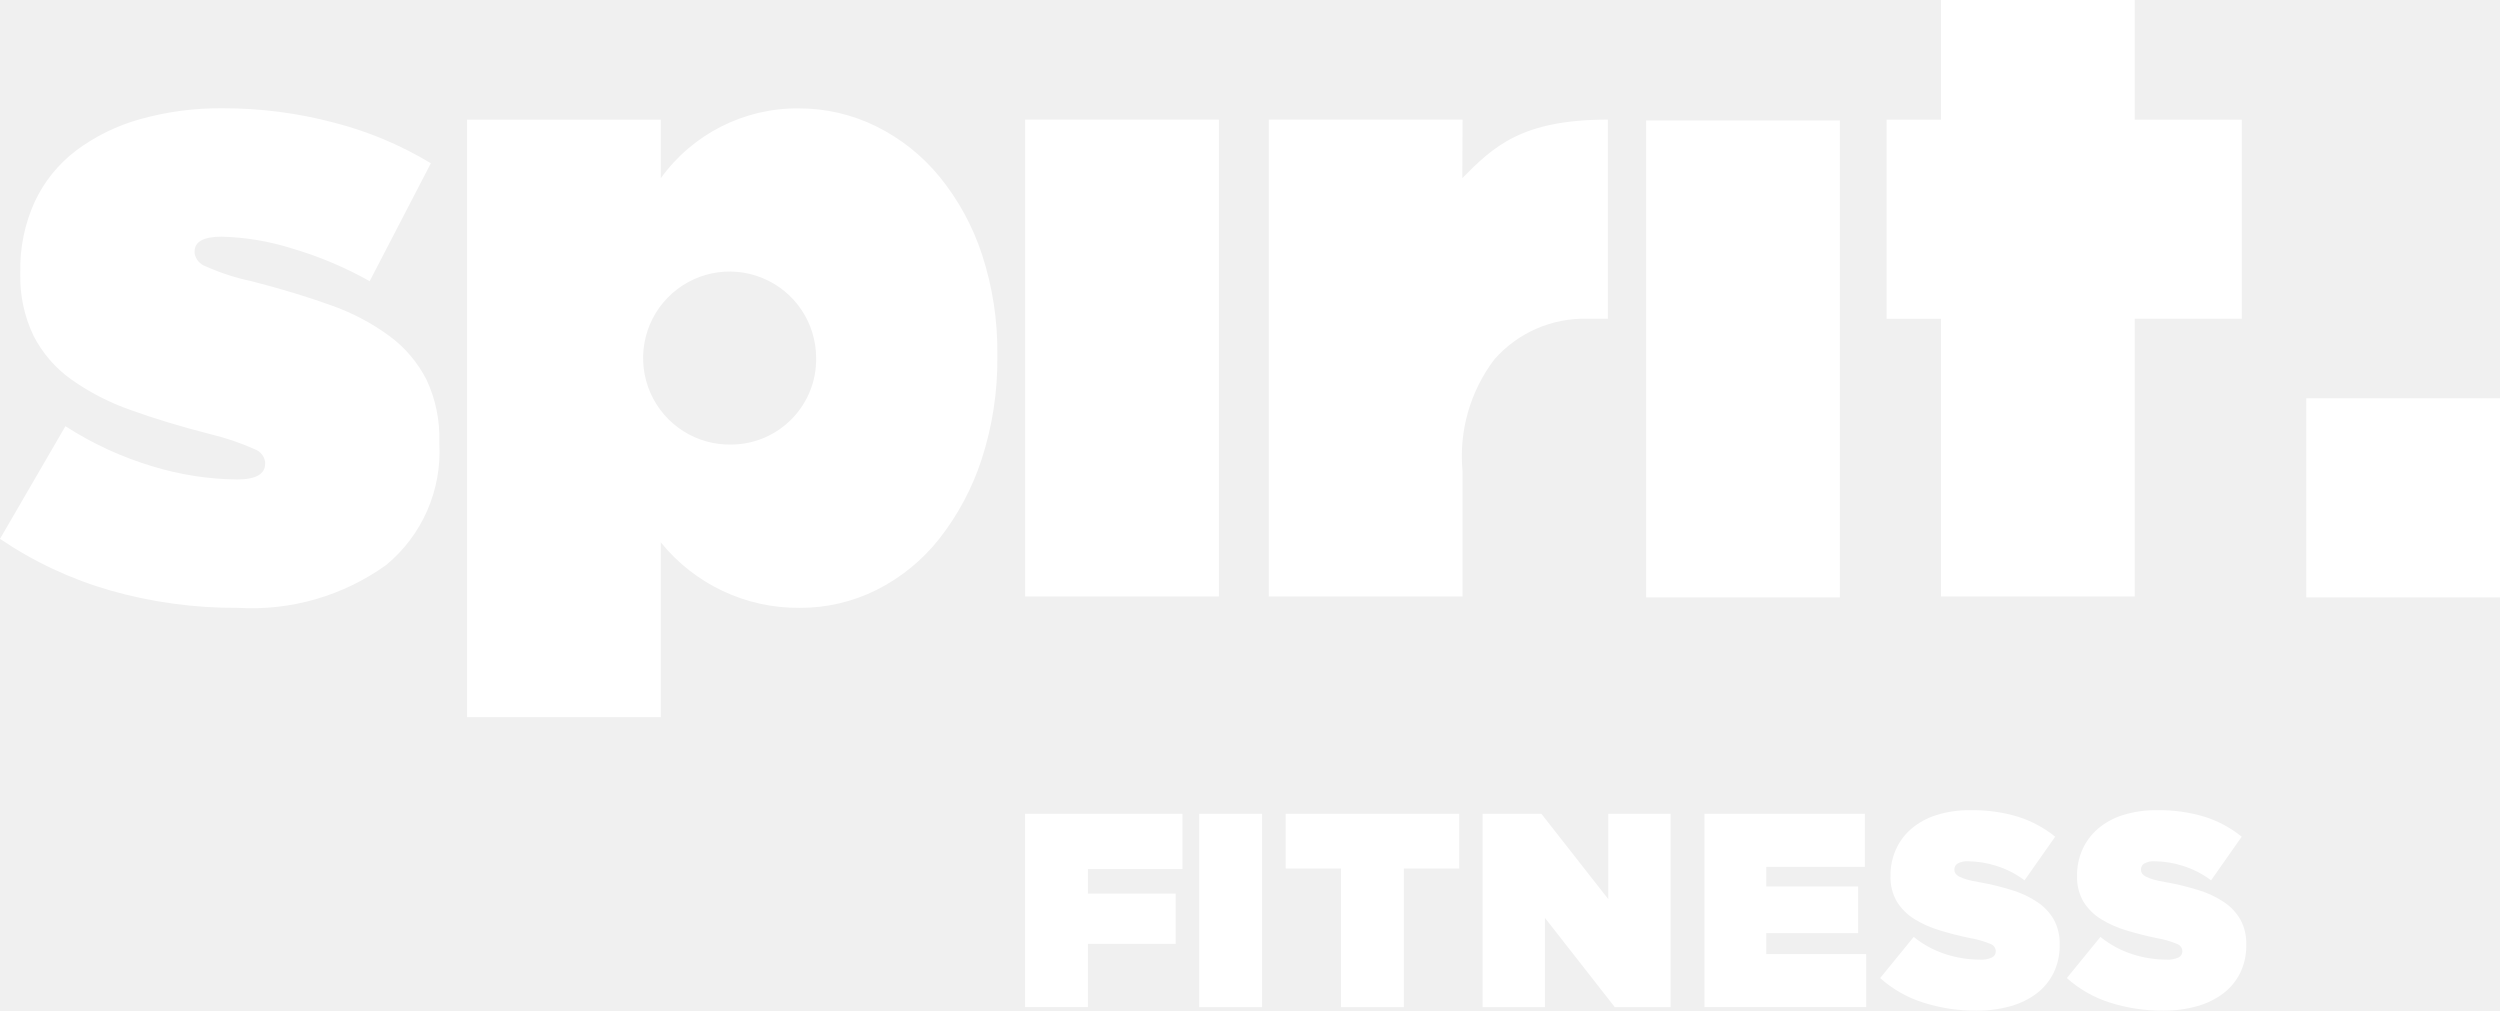
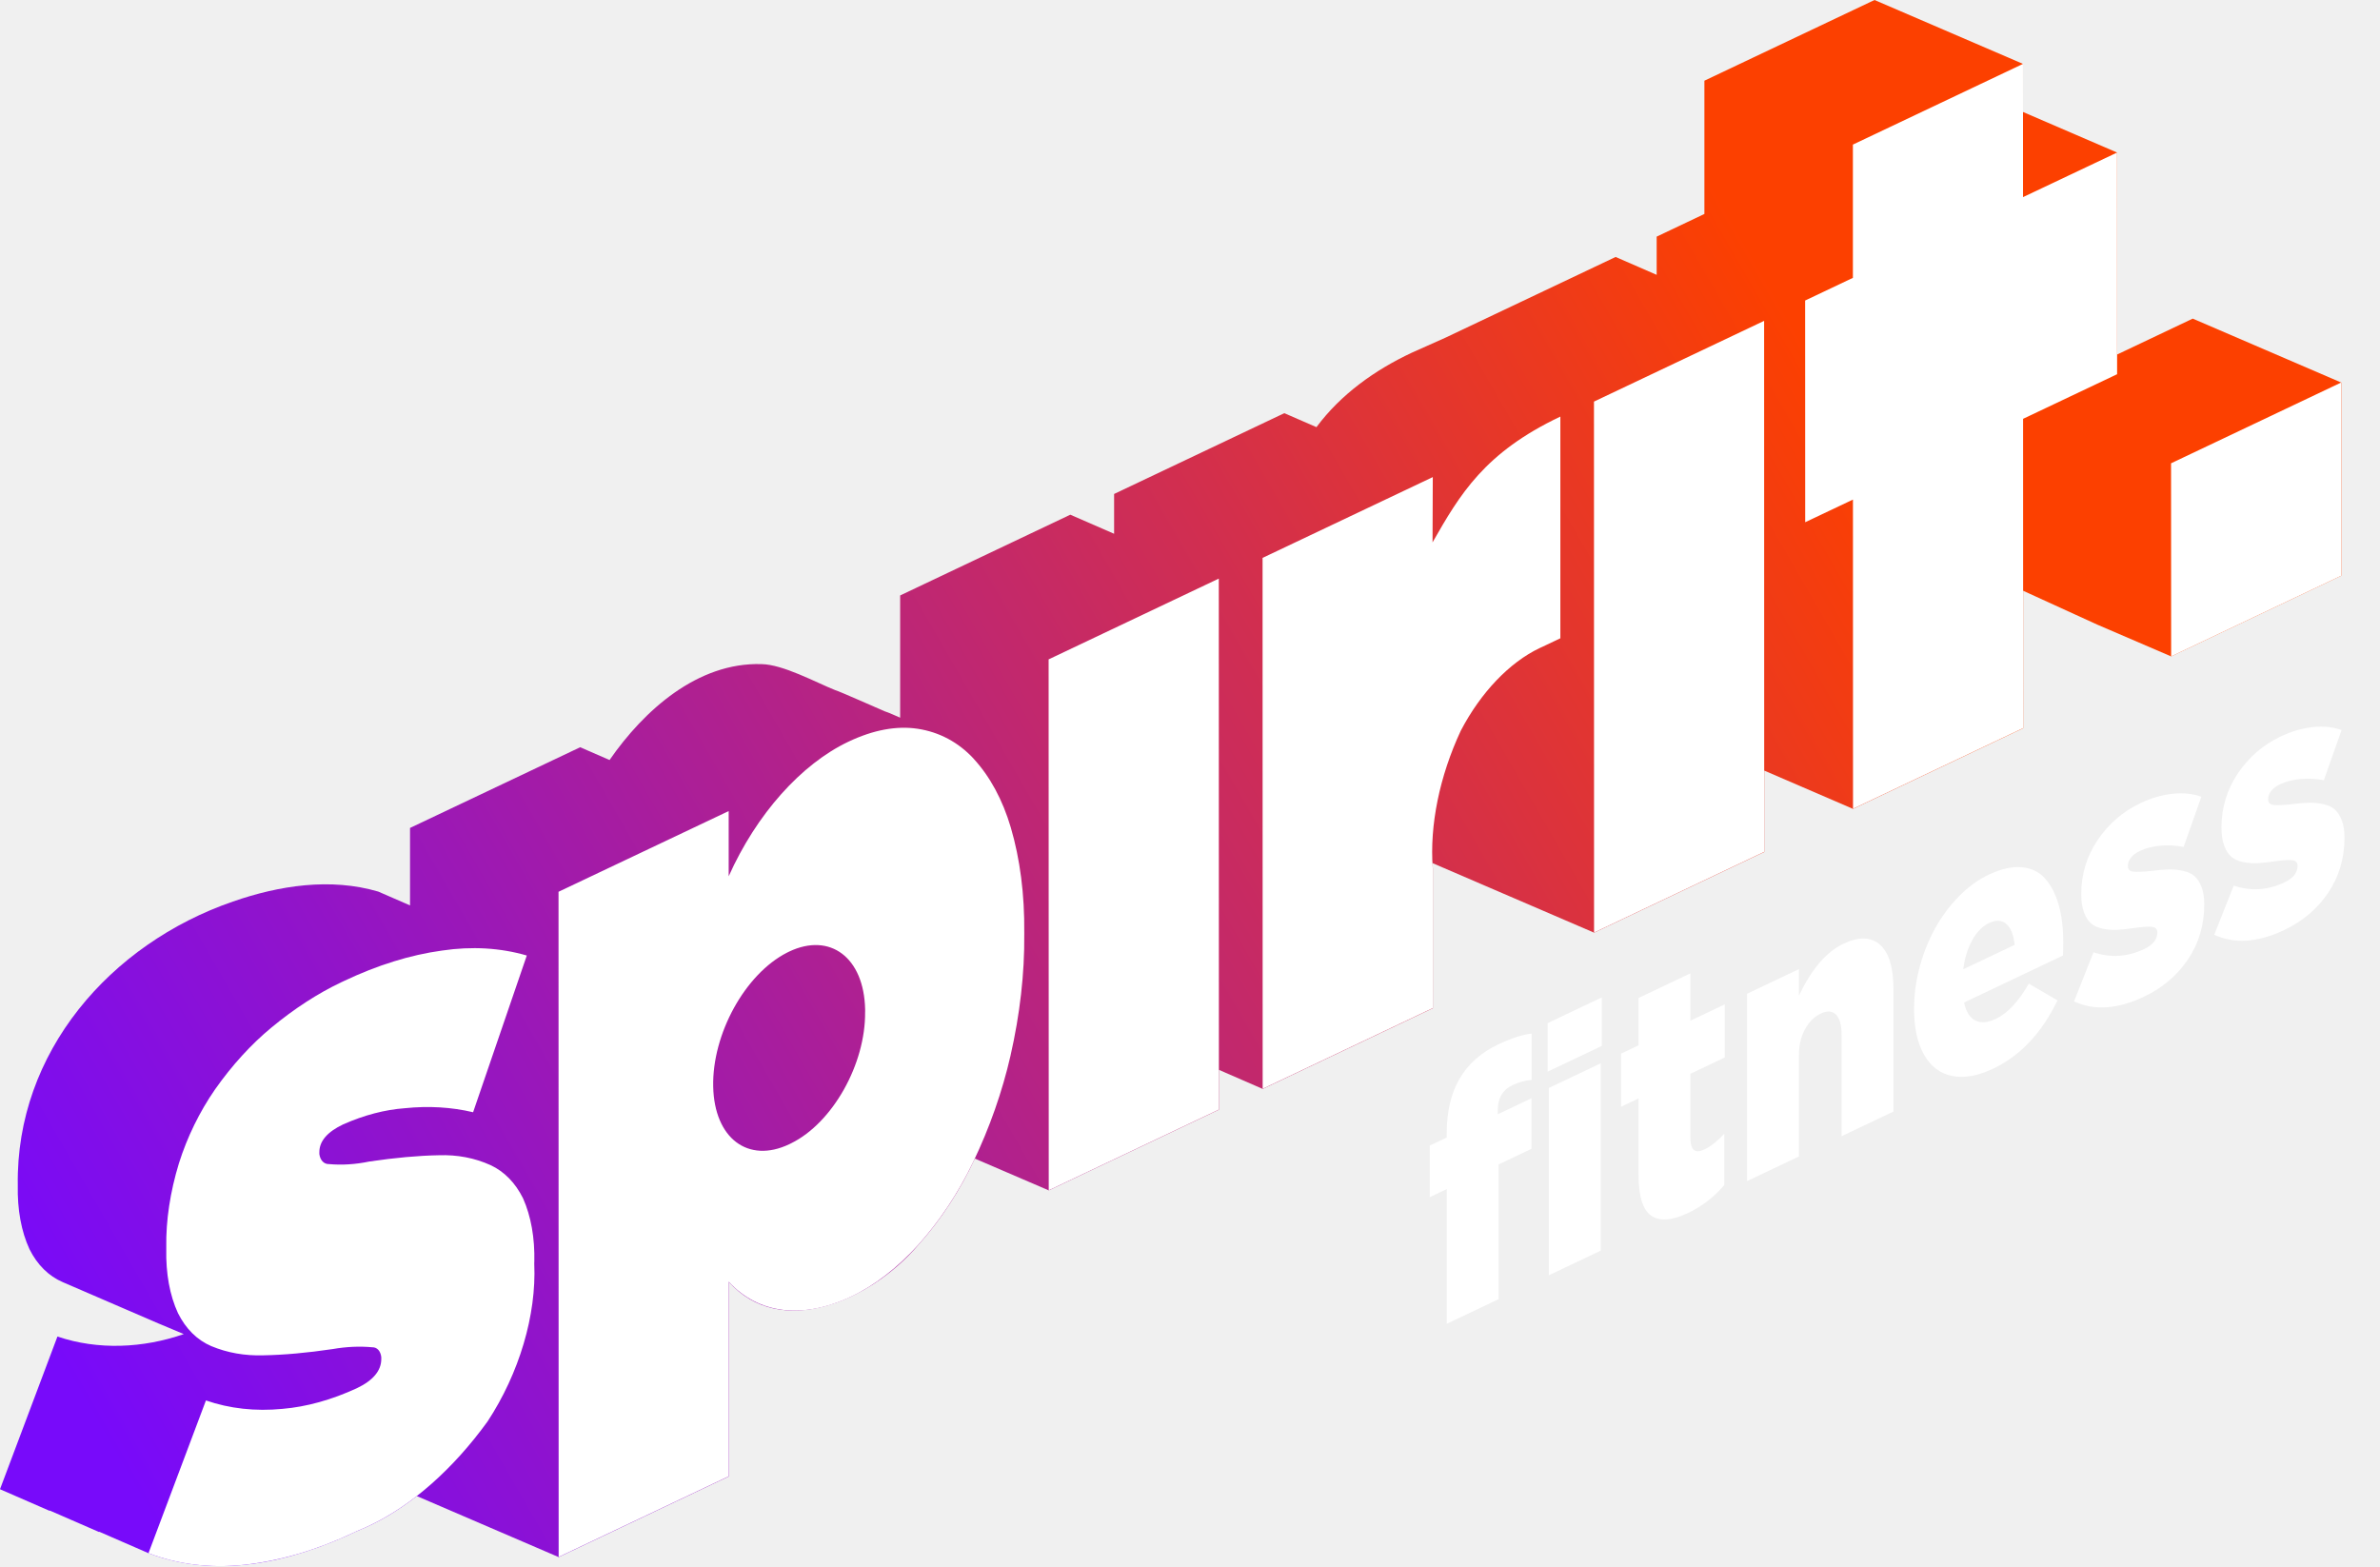
- <svg xmlns="http://www.w3.org/2000/svg" width="94" height="38" viewBox="0 0 94 38" fill="white">
-   <path id="Лого_" data-name="Лого " class="cls-1" d="M87.946,82.855a17.1,17.1,0,0,1-4.808-.656A14.583,14.583,0,0,1,79,80.261l2.46-4.236a12.794,12.794,0,0,0,3.276,1.51,11.264,11.264,0,0,0,3.179.493c0.7,0,1.054-.2,1.054-0.591V77.37a0.6,0.6,0,0,0-.384-0.476,9.6,9.6,0,0,0-1.694-.574q-1.661-.427-2.97-0.9a9.013,9.013,0,0,1-2.236-1.149,4.586,4.586,0,0,1-1.422-1.642,5.107,5.107,0,0,1-.5-2.348V70.212a6.065,6.065,0,0,1,.543-2.627,5.163,5.163,0,0,1,1.55-1.921,7.281,7.281,0,0,1,2.412-1.183,11.077,11.077,0,0,1,3.1-.41,16.2,16.2,0,0,1,4.2.542A13.515,13.515,0,0,1,95.2,66.139l-2.3,4.433a14.044,14.044,0,0,0-2.924-1.231,9.556,9.556,0,0,0-2.637-.442c-0.681,0-1.022.185-1.022,0.557v0.067a0.634,0.634,0,0,0,.416.491,8.469,8.469,0,0,0,1.725.559q1.66,0.427,2.971.9a8.427,8.427,0,0,1,2.22,1.166,4.688,4.688,0,0,1,1.39,1.642,5.15,5.15,0,0,1,.48,2.331v0.066a5.527,5.527,0,0,1-2,4.567A8.675,8.675,0,0,1,87.946,82.855Zm29.6-18.358h7.285V82.428h-7.285V64.5Zm9.163,0h7.284l-0.01,2.2c1.173-1.18,2.219-2.2,5.473-2.2v7.487h-0.766a4.506,4.506,0,0,0-3.5,1.527,6.015,6.015,0,0,0-1.2,4.187v4.73h-7.284V64.5Zm14.186,0.032h7.284V82.461h-7.284V64.53Zm18.37-.032V60h-7.284v4.5h-2.045v7.487h2.045V82.428h7.284V71.985h4.026V64.5h-4.026ZM173,82.461h-7.284V74.974H173v7.488ZM115.924,69.571a9.138,9.138,0,0,0-1.594-2.923,7.223,7.223,0,0,0-2.39-1.9,6.56,6.56,0,0,0-2.932-.673,6.324,6.324,0,0,0-5.162,2.626V64.5H96.561V86.964h7.285V80.392a6.639,6.639,0,0,0,5.225,2.463,6.407,6.407,0,0,0,2.885-.672,7.029,7.029,0,0,0,2.359-1.922,9.708,9.708,0,0,0,1.594-2.988A12.058,12.058,0,0,0,116.5,73.4V73.331A11.674,11.674,0,0,0,115.924,69.571Zm-9.4,7.144a3.253,3.253,0,1,1,3.163-3.252A3.208,3.208,0,0,1,106.529,76.715ZM117.542,90.6h5.919v2.076h-3.555V93.6h3.3v1.89h-3.3v2.376h-2.364V90.6Zm6.548,0h2.363v7.267H124.09V90.6Zm5.332,2.056h-2.08V90.6h6.525v2.056h-2.081v5.211h-2.364V92.654Zm5.323-2.056h2.212l2.515,3.208V90.6h2.343v7.267h-2.1l-2.625-3.354v3.354h-2.344V90.6Zm8.343,0h6.03v1.993h-3.707v0.737h3.455v1.755h-3.455v0.788h3.757v1.993h-6.08V90.6ZM153.319,98a6.406,6.406,0,0,1-2.014-.306,4.411,4.411,0,0,1-1.611-.919l1.262-1.547a3.73,3.73,0,0,0,1.212.654,4.229,4.229,0,0,0,1.263.2A0.952,0.952,0,0,0,153.9,96a0.252,0.252,0,0,0,.141-0.228V95.746a0.3,0.3,0,0,0-.206-0.257,3.507,3.507,0,0,0-.773-0.219q-0.6-.125-1.136-0.291a3.868,3.868,0,0,1-.95-0.425,2.029,2.029,0,0,1-.651-0.649,1.8,1.8,0,0,1-.242-0.97V92.913a2.376,2.376,0,0,1,.2-0.966,2.225,2.225,0,0,1,.576-0.779,2.706,2.706,0,0,1,.939-0.518,4.07,4.07,0,0,1,1.288-.187,5.879,5.879,0,0,1,1.8.249,4.273,4.273,0,0,1,1.389.748l-1.152,1.64a3.51,3.51,0,0,0-1.065-.545A3.613,3.613,0,0,0,153,92.384a0.707,0.707,0,0,0-.388.083,0.25,0.25,0,0,0-.127.218v0.022a0.237,0.237,0,0,0,.041.135,0.387,0.387,0,0,0,.146.12,1.483,1.483,0,0,0,.288.109c0.121,0.035.276,0.07,0.464,0.1a9.772,9.772,0,0,1,1.232.3,3.537,3.537,0,0,1,.955.452,1.973,1.973,0,0,1,.616.659,1.869,1.869,0,0,1,.217.934V95.54a2.326,2.326,0,0,1-.222,1.028,2.19,2.19,0,0,1-.626.772,2.93,2.93,0,0,1-.985.488A4.541,4.541,0,0,1,153.319,98Zm7.02,0a6.412,6.412,0,0,1-2.015-.306,4.42,4.42,0,0,1-1.611-.919l1.263-1.547a3.72,3.72,0,0,0,1.212.654,4.228,4.228,0,0,0,1.262.2A0.949,0.949,0,0,0,160.914,96a0.252,0.252,0,0,0,.142-0.228V95.746a0.3,0.3,0,0,0-.207-0.257,3.49,3.49,0,0,0-.773-0.219q-0.6-.125-1.136-0.291a3.885,3.885,0,0,1-.95-0.425,2.049,2.049,0,0,1-.651-0.649,1.812,1.812,0,0,1-.242-0.97V92.913a2.36,2.36,0,0,1,.2-0.966,2.225,2.225,0,0,1,.576-0.779,2.7,2.7,0,0,1,.938-0.518,4.081,4.081,0,0,1,1.289-.187,5.884,5.884,0,0,1,1.8.249,4.278,4.278,0,0,1,1.388.748l-1.151,1.64a3.5,3.5,0,0,0-1.066-.545,3.6,3.6,0,0,0-1.055-.171,0.713,0.713,0,0,0-.389.083,0.251,0.251,0,0,0-.126.218v0.022a0.244,0.244,0,0,0,.04.135,0.4,0.4,0,0,0,.146.12,1.509,1.509,0,0,0,.288.109c0.122,0.035.276,0.07,0.465,0.1a9.858,9.858,0,0,1,1.232.3,3.566,3.566,0,0,1,.955.452,1.983,1.983,0,0,1,.616.659,1.879,1.879,0,0,1,.217.934V95.54a2.326,2.326,0,0,1-.222,1.028,2.182,2.182,0,0,1-.627.772,2.911,2.911,0,0,1-.985.488A4.534,4.534,0,0,1,160.339,98Z" transform="translate(-79 -60)" />
+ <svg xmlns="http://www.w3.org/2000/svg" xmlns:xlink="http://www.w3.org/1999/xlink" viewBox="0 0 774.77 509.8">
+   <defs>
+     <style>.f{fill:url(#e);}.g{fill:url(#d);}.h{fill:#fc4000;}.i{fill:#fff;}.j{fill:#780afa;}</style>
+     <linearGradient id="d" x1="68.41" y1="528.57" x2="638.54" y2="200.06" gradientTransform="matrix(1, 0, 0, 1, 0, 0)" gradientUnits="userSpaceOnUse">
+       <stop offset="0" stop-color="#780afa" />
+       <stop offset=".22" stop-color="#9214c8" />
+       <stop offset=".71" stop-color="#d32f4c" />
+       <stop offset="1" stop-color="#fc4000" />
+     </linearGradient>
+     <linearGradient id="e" x1="28.63" y1="459.54" x2="598.77" y2="131.03" xlink:href="#d" />
+   </defs>
+   <g id="a" />
+   <g id="b">
+     <g id="c">
+       <g>
+         <path class="j" d="M764.62,196.59s.02,.01,.03,.02c-.02-.01-.04-.02-.05-.02h.02Z" />
+         <g>
+           <path class="i" d="M465.45,389.7v-16.78l5.51-2.62v-1.32c0-7.06,1.37-12.96,4.1-17.7,2.79-4.84,6.99-8.59,12.61-11.26,4.36-2.07,8.01-3.26,10.94-3.55v15.08c-2.12,.17-4.21,.73-6.24,1.7-3.19,1.51-4.78,4.2-4.78,8.05v1.43l10.94-5.2v16.45l-10.67,5.07v43.86l-16.88,8.02v-43.86l-5.51,2.62Z" />
+           <path class="i" d="M503.81,348.85v-15.79l17.62-8.37v15.79l-17.62,8.37Zm.39,66.29v-60.97l16.88-8.02v60.97l-16.88,8.02Z" />
+           <path class="i" d="M527.72,360.27v-17.28l5.68-2.7v-15.41l16.88-8.02v15.41l11.2-5.32v17.28l-11.2,5.32v20.68c0,2.13,.38,3.51,1.13,4.12,.75,.62,1.92,.55,3.51-.21,2.05-.98,4.18-2.67,6.38-5.07v16.7c-3.33,3.91-7.23,6.94-11.72,9.07-5.27,2.5-9.28,2.81-12.04,.91-2.76-1.89-4.14-6.36-4.14-13.39v-24.79l-5.68,2.7Z" />
+           <path class="i" d="M568.73,384.47v-60.97l16.88-8.02v8.64c4.12-8.63,8.92-14.25,14.41-16.86,5.09-2.42,9.09-2.32,12,.3,2.91,2.62,4.36,7.41,4.36,14.38v39.9l-16.88,8.02v-32.93c0-3.26-.62-5.48-1.85-6.67-1.23-1.19-2.88-1.29-4.94-.31-2.12,1.01-3.83,2.72-5.14,5.13-1.31,2.42-1.96,5.23-1.96,8.45v32.93l-16.88,8.02Z" />
+           <path class="i" d="M623.1,328.2c0-4.4,.6-8.85,1.8-13.35,1.2-4.5,2.86-8.67,4.97-12.51,2.11-3.85,4.68-7.32,7.7-10.43,3.02-3.11,6.29-5.49,9.78-7.15,4.02-1.91,7.61-2.73,10.76-2.45,3.15,.28,5.7,1.51,7.64,3.69,1.94,2.18,3.41,5.01,4.4,8.5,1,3.49,1.5,7.52,1.5,12.11,0,1.95-.03,3.43-.09,4.44l-32.2,15.3c.67,3.02,1.9,4.97,3.71,5.86,1.81,.88,4.04,.69,6.71-.57,3.76-1.79,7.32-5.6,10.67-11.43l9.33,5.45c-5.12,10.61-12.09,18.01-20.92,22.21-5,2.38-9.46,3.17-13.37,2.39-3.91-.79-6.95-3.08-9.13-6.89-2.19-3.8-3.28-8.86-3.28-15.17Zm16.01-12.67l16.71-7.94c-.32-3.26-1.21-5.53-2.69-6.81-1.48-1.28-3.36-1.38-5.64-.29-2.17,1.03-4,2.9-5.49,5.61-1.49,2.71-2.45,5.85-2.89,9.43Z" />
+           <path class="i" d="M675.17,325.97l6.34-15.98c5.55,1.89,11.06,1.54,16.53-1.06,2.83-1.35,4.25-3.14,4.25-5.39,0-1.07-.58-1.68-1.74-1.82-1.16-.15-3.15,0-5.99,.41-2.14,.3-3.96,.49-5.47,.57-1.5,.07-3.04-.05-4.6-.38-1.56-.33-2.81-.89-3.75-1.69-.94-.8-1.71-2-2.32-3.6-.61-1.6-.91-3.58-.91-5.93,0-6.46,1.78-12.33,5.34-17.62,3.56-5.29,8.2-9.3,13.93-12.02,3.53-1.68,7.03-2.7,10.5-3.06,3.47-.36,6.58-.04,9.33,.97l-5.77,16.33c-2.49-.49-5.01-.63-7.55-.4-2.55,.23-4.77,.8-6.68,1.7-1.27,.61-2.24,1.33-2.91,2.19-.67,.85-1,1.76-1,2.72,0,1.07,.57,1.68,1.71,1.83,1.14,.15,3.17,.07,6.1-.25,2.14-.27,3.96-.42,5.47-.46,1.5-.04,3.04,.11,4.6,.44,1.56,.33,2.81,.89,3.75,1.69,.94,.8,1.71,1.98,2.32,3.52,.61,1.55,.91,3.46,.91,5.75,0,6.66-1.76,12.62-5.29,17.86-3.53,5.25-8.3,9.3-14.32,12.16-8.59,4.08-16.19,4.6-22.78,1.54Z" />
+           <path class="i" d="M720.82,304.27l6.34-15.98c5.55,1.89,11.06,1.54,16.53-1.06,2.83-1.35,4.25-3.14,4.25-5.39,0-1.07-.58-1.68-1.74-1.82-1.16-.15-3.15,0-5.99,.41-2.14,.3-3.96,.49-5.47,.57-1.5,.07-3.04-.05-4.6-.38-1.56-.33-2.81-.89-3.75-1.69-.94-.8-1.71-2-2.32-3.6-.61-1.6-.91-3.58-.91-5.93,0-6.46,1.78-12.33,5.34-17.63,3.56-5.29,8.2-9.3,13.93-12.02,3.53-1.68,7.03-2.7,10.5-3.06,3.47-.36,6.58-.04,9.33,.97l-5.77,16.33c-2.49-.49-5.01-.63-7.55-.4-2.54,.23-4.77,.8-6.68,1.7-1.27,.61-2.24,1.33-2.91,2.19-.67,.85-1,1.76-1,2.72,0,1.07,.57,1.68,1.71,1.83,1.14,.15,3.17,.07,6.1-.25,2.14-.27,3.96-.42,5.47-.46,1.5-.04,3.04,.11,4.6,.44,1.56,.33,2.81,.89,3.75,1.69,.94,.8,1.71,1.98,2.32,3.52,.61,1.55,.91,3.46,.91,5.75,0,6.66-1.76,12.62-5.29,17.87-3.53,5.25-8.3,9.3-14.32,12.16-8.59,4.08-16.19,4.6-22.78,1.54Z" />
+         </g>
+         <path class="h" d="M774.74,201s.02,.01,.03,.02c-.02-.01-.04-.02-.05-.02h.02Z" />
+         <g>
+           <polygon class="g" points="762.17 124.54 762.17 187.41 706.78 213.68 682.72 203.33 658.42 192.23 658.41 130.02 713.81 103.72 762.17 124.54" />
+           <path class="f" d="M689.19,121.82V49.66l-30.64-13.21v-15.65h0L610.22,0l-55.38,26.27v43.38l-15.54,7.38v12.44l-13.36-5.82-55.39,26.27-10.93,4.88c-12.03,5.64-23.12,13.54-31.07,24.25l-10.46-4.55-55.41,26.3v12.96l-14.26-6.21-55.39,26.29v39.79c-1.42-.61-3.62-1.63-5.08-2.1-1.64-.68-14.72-6.52-16.09-6.88-6.47-2.59-16.91-8.34-23.99-8.46-20.75-.63-38.19,14.99-49.44,31.22h0l-9.56-4.16-55.39,26.27v25.22l-10.34-4.5c-15.5-4.56-32.2-2.02-47.34,3.25h0c-39.9,13.76-70.67,49.07-70.01,92.34-.17,7.9,1.14,15.05,3.81,20.82,2.54,5.11,6.26,8.76,10.81,10.72l32.24,13.92c-4.55-1.95,7.17,3,7.17,3-13.22,4.59-27.91,5.28-41.12,.79L0,484.79l16.16,7.04,.04-.1,16.05,6.99,.04-.1,16.05,6.99h0c21.96,8.42,46.09,3.21,68.02-7.25,6.92-2.79,13.05-6.47,19.33-11.34l46.18,19.87h0l55.39-26.27v-63.33c16.7,18.73,45.84,6.49,61.65-11.99,7.21-8.01,13.6-17.72,18.44-28.14l24.06,10.35h0l55.39-26.27v-12.97l14.26,6.21h0l55.38-26.27v-45.6l-.2-1.68,52.69,22.68,55.39-26.27v-26.49l28.91,12.47h0l55.38-26.27-.02-100.68,30.62-14.52Z" />
+         </g>
+         <g>
+           <polygon class="i" points="658.56 64.17 689.18 49.66 689.19 121.82 658.58 136.34 658.6 237.02 603.22 263.28 603.2 162.63 587.65 170 587.63 97.83 603.18 90.45 603.18 47.07 658.55 20.8 658.56 64.17" />
+           <polygon class="i" points="518.92 303.58 518.89 130.73 574.28 104.45 574.31 277.3 518.92 303.58" />
+           <path class="i" d="M466.34,176.56c8.92-15.62,16.87-29.21,41.61-40.95v72.17l-5.81,2.76c-.31,.14-.61,.28-.92,.42-9.82,4.66-19.18,14.45-25.69,26.92-6.91,14.81-10.17,30.76-9.12,44.69v45.6l-55.37,26.27-.03-172.83,55.41-26.3-.08,21.25Z" />
+           <polygon class="i" points="341.36 214.65 396.76 188.35 396.79 361.2 341.4 387.48 341.36 214.65" />
+           <path class="i" d="M316.92,246.96c5.37,5.82,9.47,13.42,12.13,22.42,3.02,10.27,4.5,21.81,4.38,34.16v.67c.12,12.62-1.4,25.95-4.48,39.47-2.68,11.69-6.78,23.39-12.12,34.54-4.83,10.06-10.96,19.3-17.93,27.04-6.76,7.46-14.21,13.22-21.75,16.79-15.89,7.54-30.33,5.66-39.91-4.81v63.33l-55.38,26.27-.04-216.54,55.39-26.27v21.23c9.04-20.2,23.56-36.5,39.01-43.83,8.14-3.86,15.67-5.22,22.52-4.19,7.02,1.06,13.22,4.37,18.18,9.7Zm-35.29,82.43v-.85c-.38-16.84-11.39-25.1-24.73-18.77-.23,.11-.46,.22-.69,.34-13.66,6.97-24.41,26.48-24.04,43.62,.37,16.85,11.38,25.1,24.72,18.77,.23-.11,.46-.22,.69-.34,13.49-6.67,24.23-25.79,24.04-42.76" />
+           <path class="i" d="M173.92,410.84v.64c.74,16.57-4.9,35.58-15.2,51.25-11.24,15.53-24.68,27.37-38.44,33.9-1.31,.62-2.62,1.19-3.93,1.72-.3,.15-.6,.29-.9,.43-12.05,5.72-24.05,9.28-35.65,10.58-11.19,1.22-21.81-.04-31.46-3.76l18.7-49.71c7.72,2.67,16.1,3.59,24.91,2.74,7.83-.66,15.98-2.93,24.17-6.7,5.32-2.52,8-5.73,8-9.51v-.64c-.23-1.98-1.35-3.22-2.91-3.2-4.15-.38-8.47-.19-12.88,.58-8.42,1.25-15.94,1.92-22.58,2.04-6.04,.19-11.77-.82-17-3.01-4.55-1.95-8.27-5.61-10.81-10.72-2.67-5.77-3.98-12.92-3.81-20.82v-.67c-.15-8.64,1.27-17.98,4.11-27.27,2.7-8.57,6.74-16.84,11.79-24.11,5.49-7.81,11.72-14.64,18.33-20.1,7.39-6.11,15.01-11.07,22.67-14.71,.3-.14,.6-.28,.9-.42,10.99-5.22,21.63-8.51,31.94-9.93,9.73-1.45,19.02-.89,27.62,1.61l-17.48,51.02c-7.03-1.67-14.49-2.11-22.24-1.31-6.49,.48-13.24,2.24-20.04,5.25-5.18,2.46-7.77,5.47-7.77,9.05v.64c.3,2.06,1.51,3.29,3.16,3.25,4.22,.38,8.61,.1,13.13-.84,8.41-1.24,15.94-1.92,22.58-2.04,6.04-.21,11.72,.88,16.89,3.23,4.43,2.06,8.06,5.76,10.56,10.82,2.58,5.8,3.85,12.89,3.66,20.73Z" />
+         </g>
+         <polygon class="i" points="706.75 150.82 762.14 124.52 762.17 187.41 706.78 213.68 706.75 150.82" />
+       </g>
+     </g>
+   </g>
</svg>
